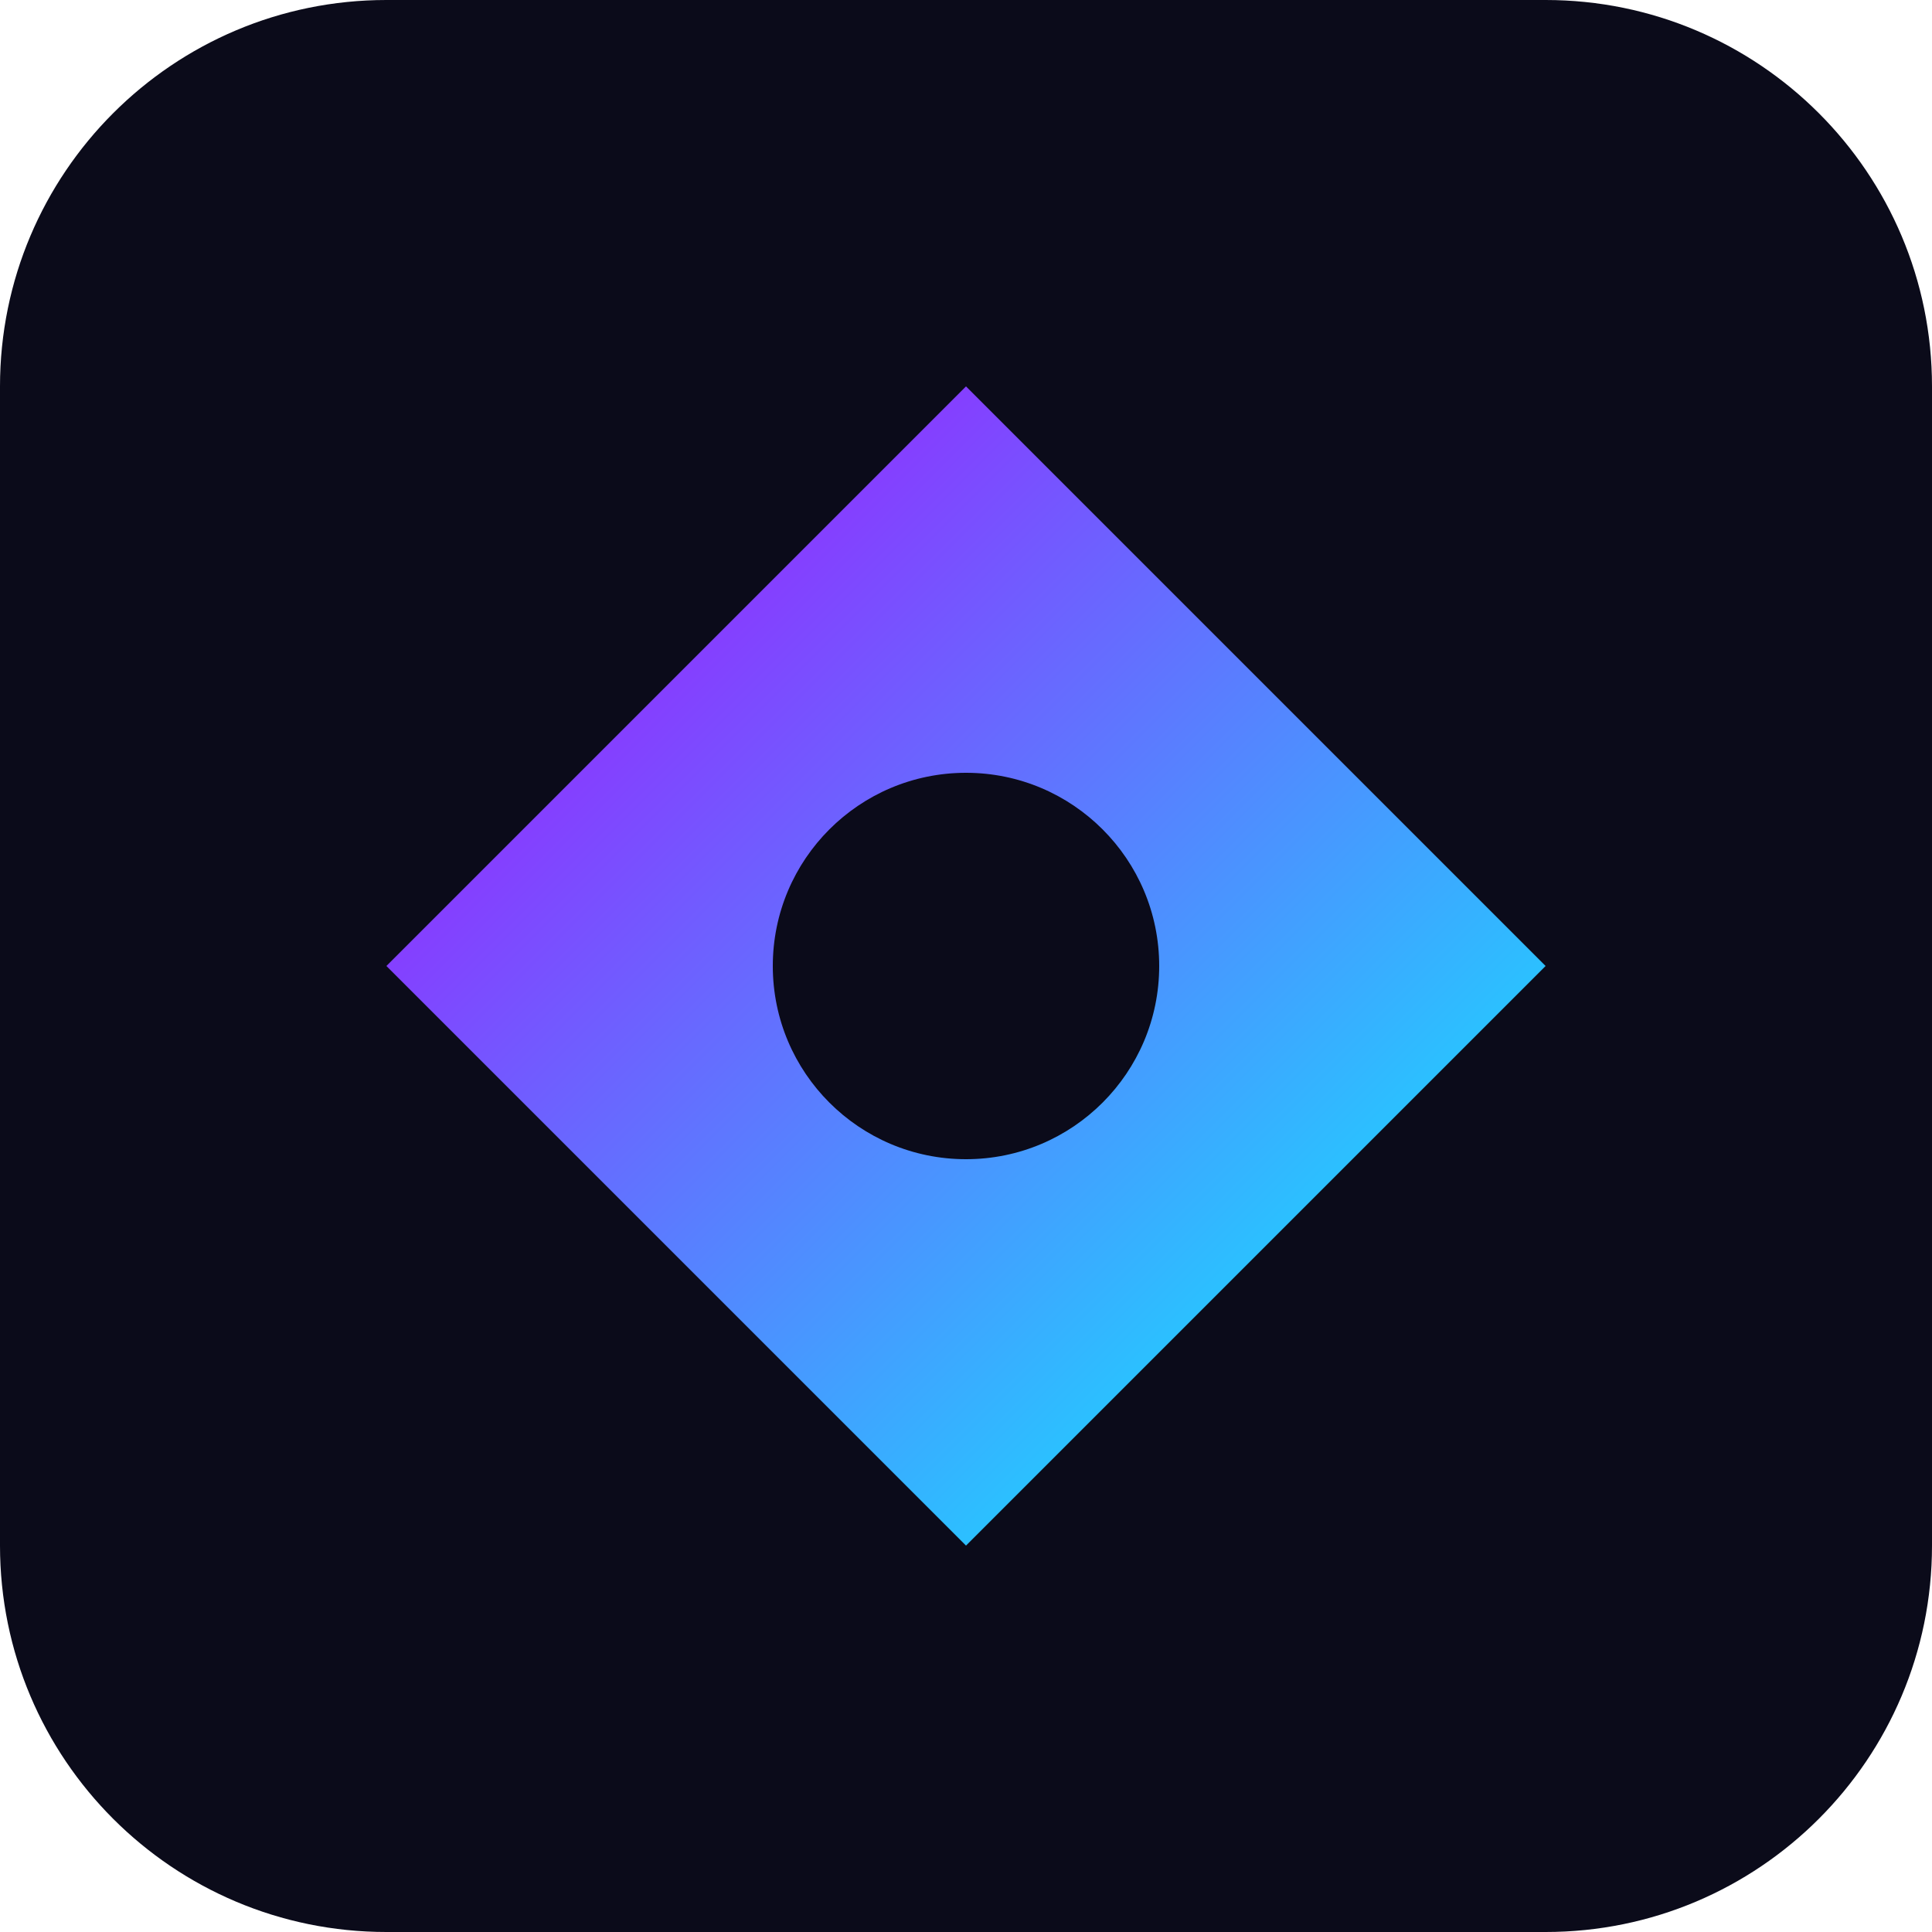
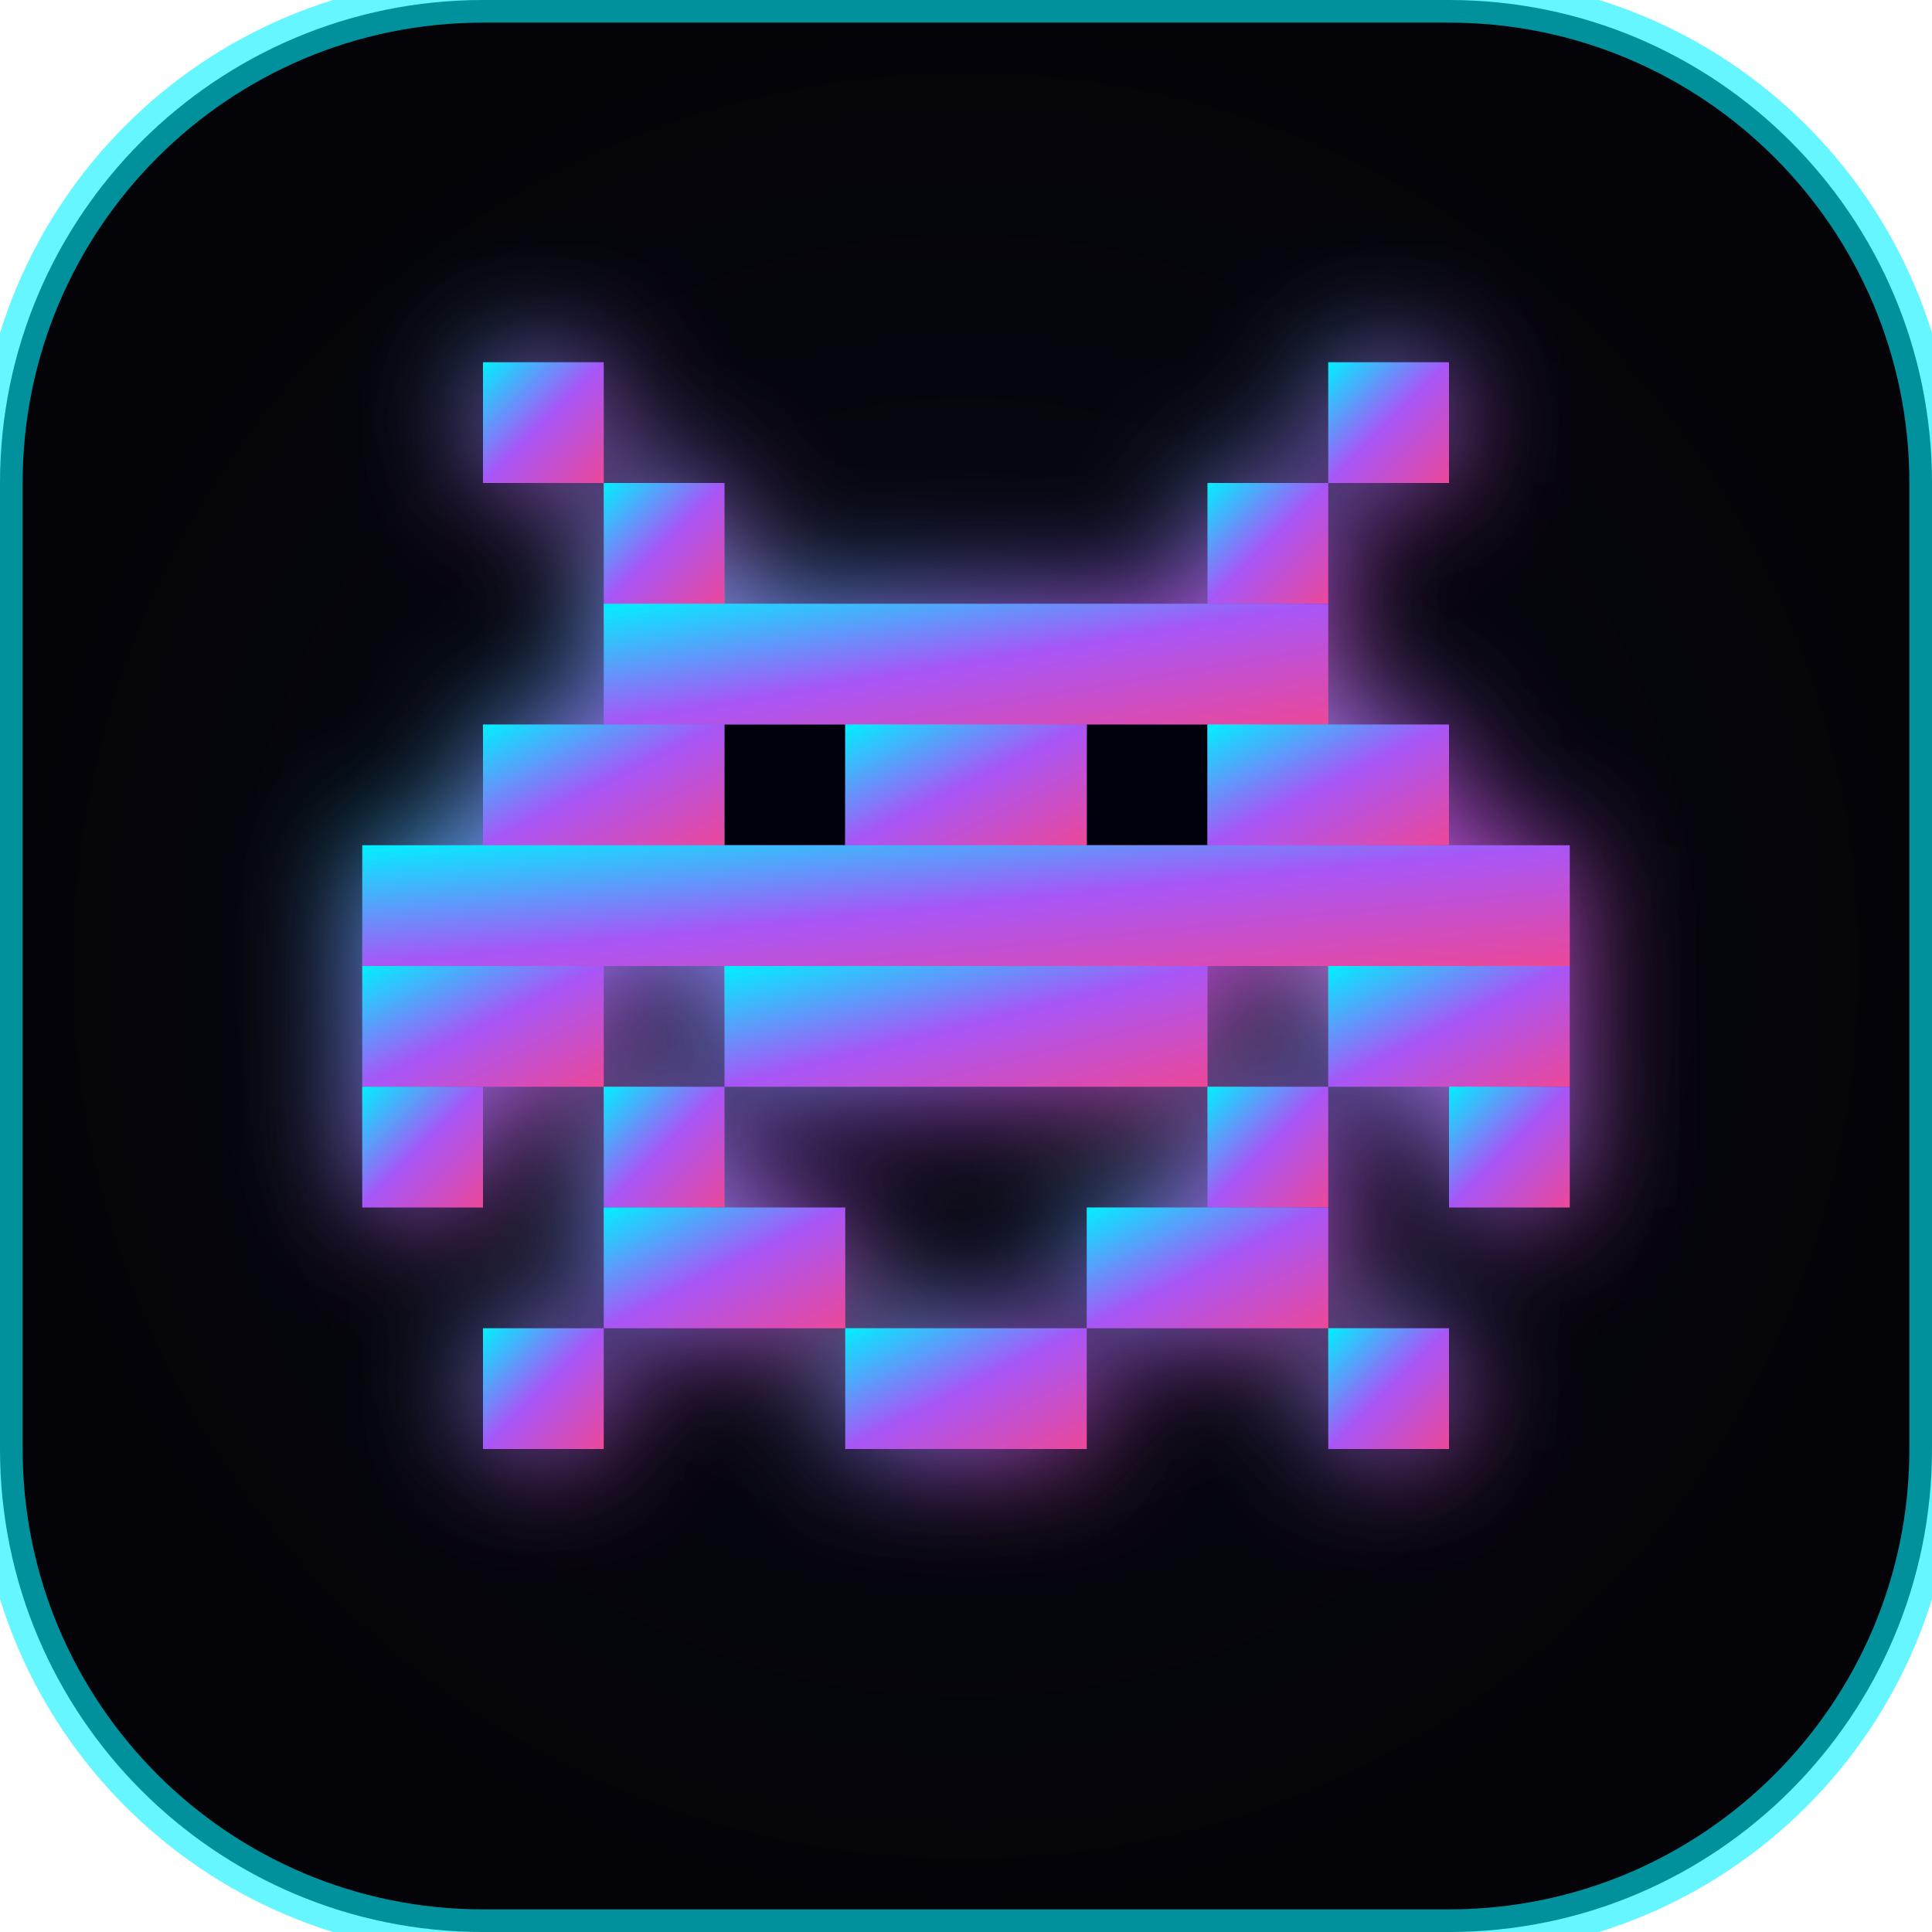
- <svg xmlns="http://www.w3.org/2000/svg" viewBox="0 0 100 100">
+ <svg xmlns="http://www.w3.org/2000/svg" viewBox="0 0 64 64" width="64" height="64">
  <defs>
-     <linearGradient id="g" x1="0%" y1="0%" x2="100%" y2="100%">
-       <stop offset="0%" stop-color="#b000ff" />
-       <stop offset="100%" stop-color="#00ffff" />
+     <radialGradient id="bgGlow" cx="50%" cy="50%" r="50%">
+       <stop offset="0%" stop-color="#090915" />
+       <stop offset="100%" stop-color="#030308" />
+     </radialGradient>
+     <filter id="neonGlow" x="-20%" y="-20%" width="140%" height="140%">
+       <feGaussianBlur stdDeviation="2" result="blur" />
+       <feMerge>
+         <feMergeNode in="blur" />
+         <feMergeNode in="SourceGraphic" />
+       </feMerge>
+     </filter>
+     <linearGradient id="invaderGrad" x1="0%" y1="0%" x2="100%" y2="100%">
+       <stop offset="0%" stop-color="#00f0ff" />
+       <stop offset="50%" stop-color="#a855f7" />
+       <stop offset="100%" stop-color="#ec4899" />
    </linearGradient>
  </defs>
-   <rect width="100" height="100" rx="20" fill="#0b0b1a" />
-   <path d="M50 20 L80 50 L50 80 L20 50 Z" fill="url(#g)" />
-   <circle cx="50" cy="50" r="10" fill="#0b0b1a" />
+   <rect width="64" height="64" rx="16" fill="url(#bgGlow)" stroke="#00f0ff" stroke-width="1.5" stroke-opacity="0.6" />
+   <g filter="url(#neonGlow)" transform="translate(12, 12)">
+     <rect x="4" y="0" width="4" height="4" fill="url(#invaderGrad)" />
+     <rect x="32" y="0" width="4" height="4" fill="url(#invaderGrad)" />
+     <rect x="8" y="4" width="4" height="4" fill="url(#invaderGrad)" />
+     <rect x="28" y="4" width="4" height="4" fill="url(#invaderGrad)" />
+     <rect x="8" y="8" width="24" height="4" fill="url(#invaderGrad)" />
+     <rect x="4" y="12" width="8" height="4" fill="url(#invaderGrad)" />
+     <rect x="12" y="12" width="4" height="4" fill="#030308" />
+     <rect x="16" y="12" width="8" height="4" fill="url(#invaderGrad)" />
+     <rect x="24" y="12" width="4" height="4" fill="#030308" />
+     <rect x="28" y="12" width="8" height="4" fill="url(#invaderGrad)" />
+     <rect x="0" y="16" width="40" height="4" fill="url(#invaderGrad)" />
+     <rect x="0" y="20" width="8" height="4" fill="url(#invaderGrad)" />
+     <rect x="12" y="20" width="16" height="4" fill="url(#invaderGrad)" />
+     <rect x="32" y="20" width="8" height="4" fill="url(#invaderGrad)" />
+     <rect x="0" y="24" width="4" height="4" fill="url(#invaderGrad)" />
+     <rect x="8" y="24" width="4" height="4" fill="url(#invaderGrad)" />
+     <rect x="28" y="24" width="4" height="4" fill="url(#invaderGrad)" />
+     <rect x="36" y="24" width="4" height="4" fill="url(#invaderGrad)" />
+     <rect x="8" y="28" width="8" height="4" fill="url(#invaderGrad)" />
+     <rect x="24" y="28" width="8" height="4" fill="url(#invaderGrad)" />
+     <rect x="4" y="32" width="4" height="4" fill="url(#invaderGrad)" />
+     <rect x="16" y="32" width="8" height="4" fill="url(#invaderGrad)" />
+     <rect x="32" y="32" width="4" height="4" fill="url(#invaderGrad)" />
+   </g>
</svg>
